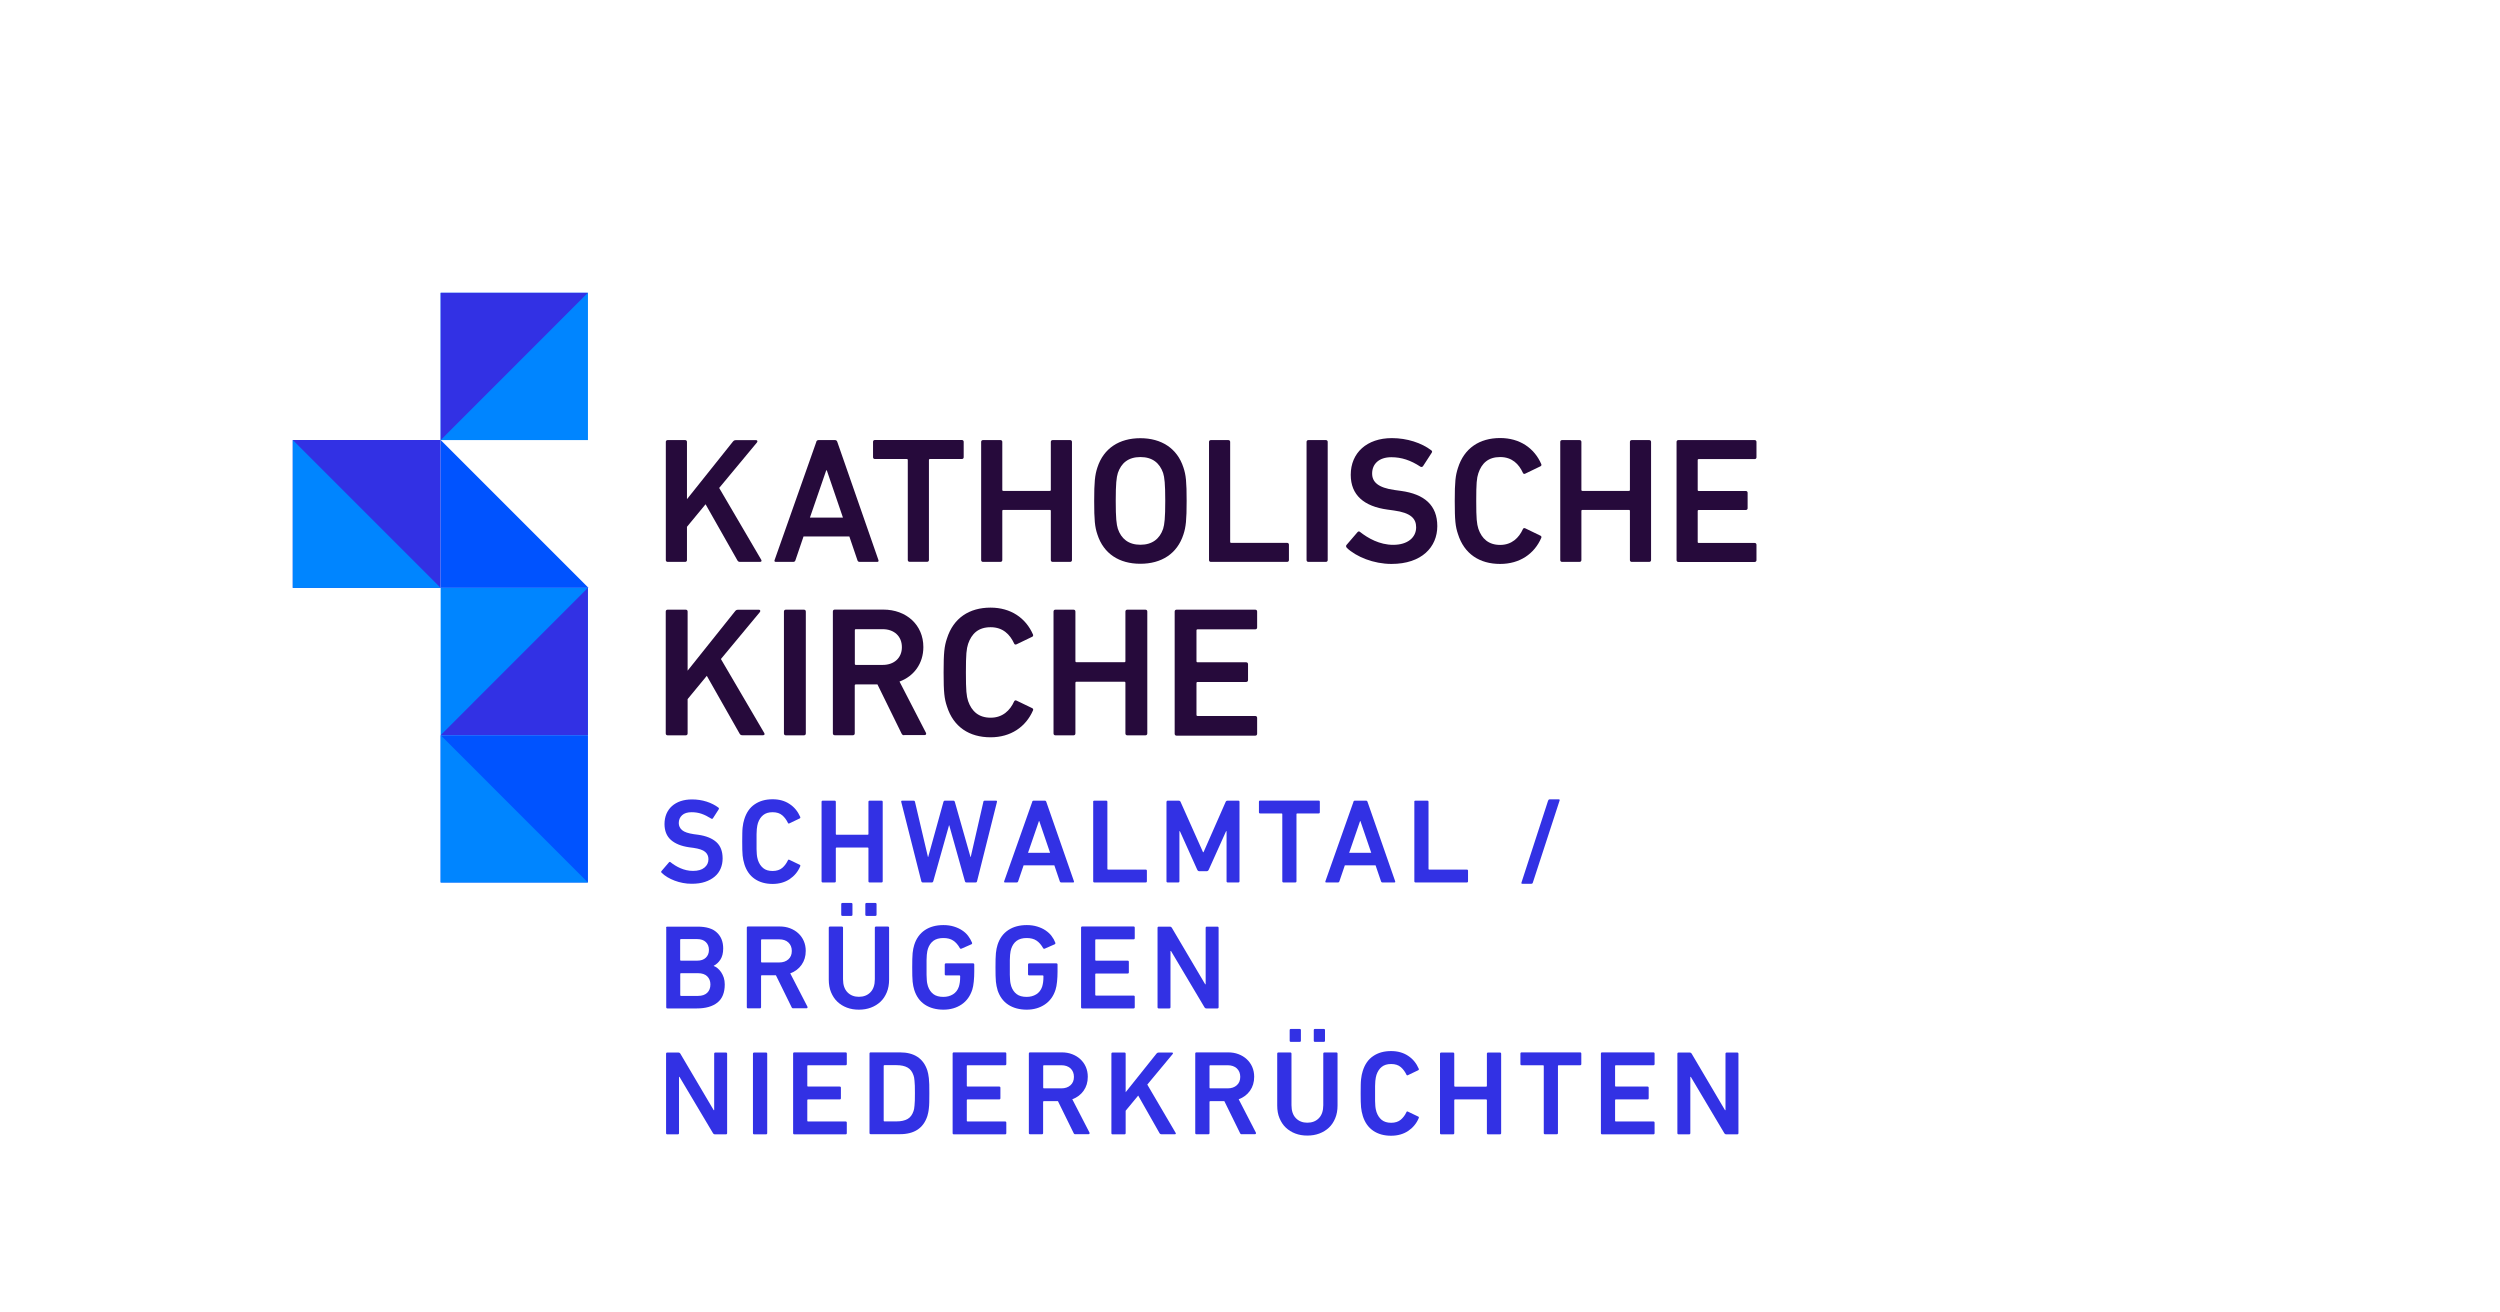
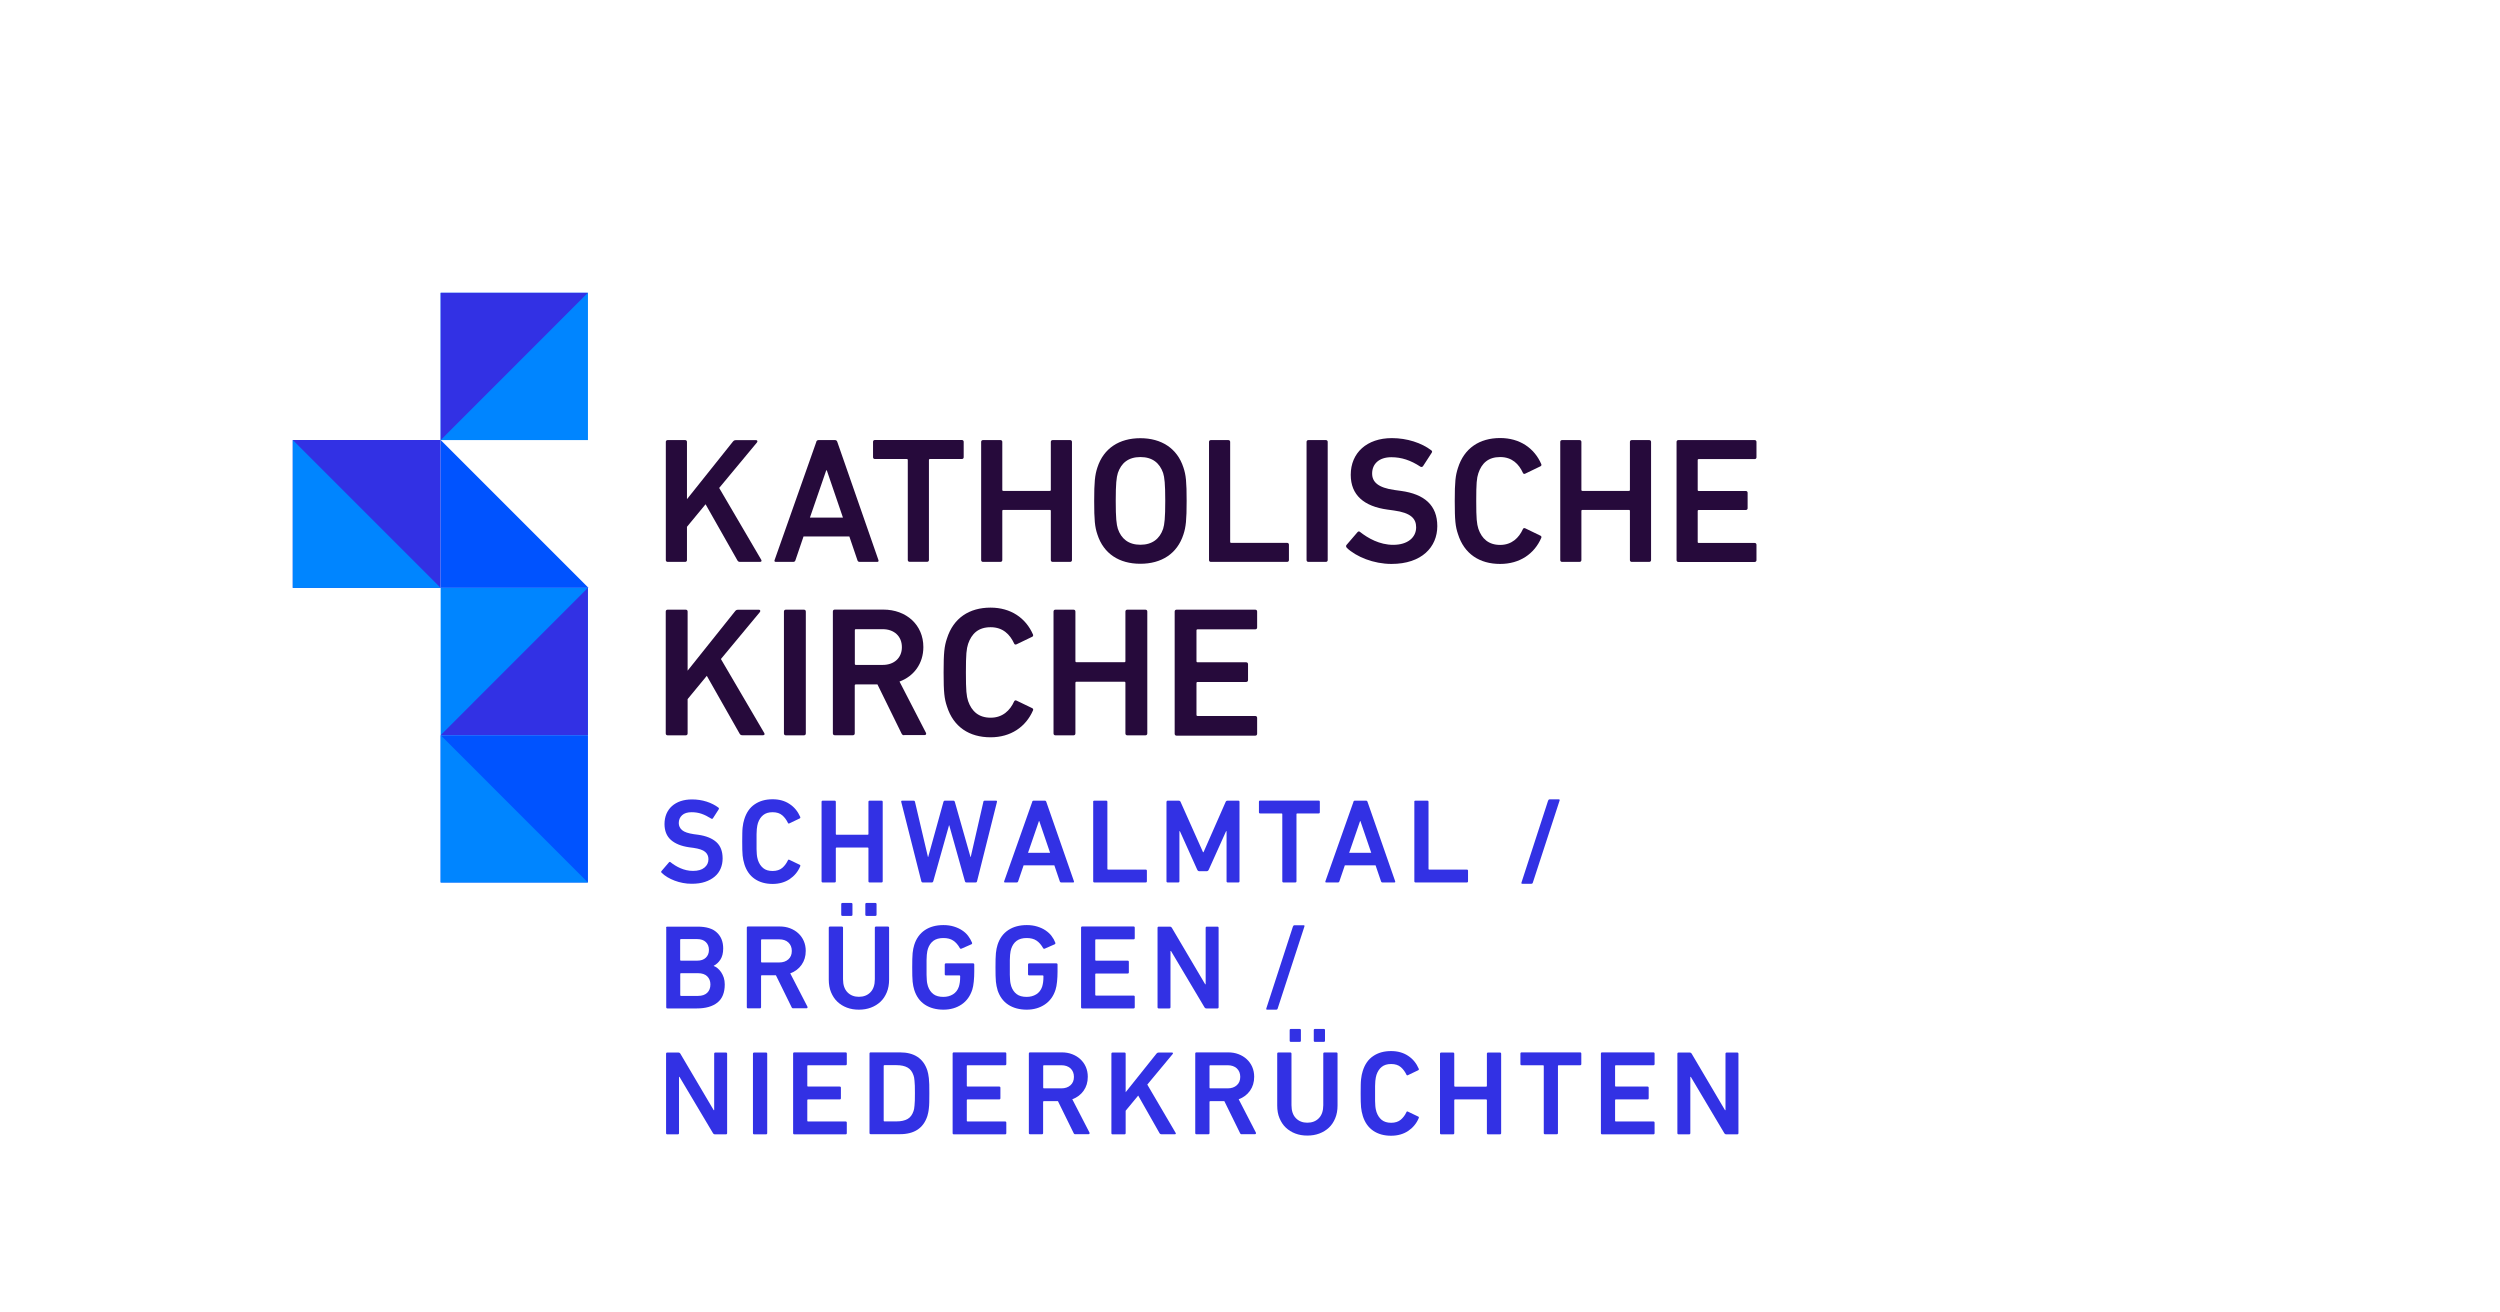
<svg xmlns="http://www.w3.org/2000/svg" viewBox="0 0 305 160">
  <defs>
    <style>
      .cls-1 {
        fill: none;
      }

      .cls-2 {
        fill: #0085ff;
      }

      .cls-3 {
        fill: #0053ff;
      }

      .cls-4 {
        fill: #260a3b;
      }

      .cls-5 {
        fill: #3231e4;
      }
    </style>
  </defs>
  <rect class="cls-1" x="0" y="0" width="305" height="160" />
  <path class="cls-4" d="M81.22,74.61c0-.14.09-.23.23-.23h2.21c.14,0,.23.09.23.23v7.21l5.79-7.25c.11-.14.2-.18.36-.18h2.57c.14,0,.2.16.09.29l-4.75,5.72,5.29,9.03c.09.16.02.27-.16.27h-2.5c-.18,0-.25-.05-.34-.18l-4.01-7.07-2.34,2.84v4.19c0,.14-.09.23-.23.23h-2.21c-.14,0-.23-.09-.23-.23v-14.87Z" />
  <path class="cls-4" d="M95.64,74.61c0-.14.09-.23.23-.23h2.21c.14,0,.23.09.23.23v14.87c0,.14-.09.23-.23.23h-2.21c-.14,0-.23-.09-.23-.23v-14.87Z" />
  <path class="cls-4" d="M110.32,89.7c-.18,0-.27-.07-.34-.23l-2.93-5.97h-2.64c-.09,0-.13.05-.13.14v5.83c0,.14-.09.23-.23.23h-2.21c-.14,0-.23-.09-.23-.23v-14.87c0-.14.09-.23.23-.23h5.92c2.82,0,4.89,1.87,4.89,4.57,0,2.01-1.15,3.56-2.91,4.21l3.22,6.24c.09.16,0,.29-.16.29h-2.5ZM110.03,78.95c0-1.33-.95-2.19-2.34-2.19h-3.27c-.09,0-.13.04-.13.14v4.08c0,.09.04.14.13.14h3.27c1.4,0,2.34-.86,2.34-2.16Z" />
  <path class="cls-4" d="M115.12,82.04c0-2.43.09-3.2.41-4.15.79-2.5,2.73-3.76,5.32-3.76,2.46,0,4.3,1.26,5.18,3.29.04.11,0,.23-.11.27l-1.91.92c-.14.07-.25,0-.29-.11-.5-1.08-1.35-1.98-2.86-1.98s-2.32.79-2.75,2.03c-.2.63-.27,1.24-.27,3.49s.07,2.86.27,3.49c.43,1.24,1.28,2.03,2.75,2.03s2.37-.9,2.86-1.98c.05-.11.16-.18.29-.11l1.91.92c.11.05.16.16.11.27-.88,2.03-2.73,3.29-5.18,3.29-2.59,0-4.53-1.26-5.32-3.76-.32-.95-.41-1.71-.41-4.14Z" />
  <path class="cls-4" d="M128.53,74.61c0-.14.09-.23.23-.23h2.21c.14,0,.23.09.23.23v6.04c0,.09.04.14.14.14h5.83c.09,0,.13-.04.13-.14v-6.04c0-.14.09-.23.23-.23h2.21c.14,0,.23.09.23.23v14.87c0,.14-.09.23-.23.23h-2.21c-.14,0-.23-.09-.23-.23v-6.17c0-.09-.04-.14-.13-.14h-5.83c-.09,0-.14.05-.14.14v6.17c0,.14-.09.23-.23.23h-2.21c-.14,0-.23-.09-.23-.23v-14.87Z" />
  <path class="cls-4" d="M143.31,74.61c0-.14.09-.23.23-.23h9.6c.14,0,.23.09.23.23v1.94c0,.14-.09.23-.23.23h-7.03c-.09,0-.14.04-.14.14v3.74c0,.09.05.14.14.14h5.92c.14,0,.23.09.23.23v1.94c0,.14-.09.23-.23.23h-5.92c-.09,0-.14.05-.14.14v3.87c0,.09.05.14.14.14h7.03c.14,0,.23.09.23.23v1.94c0,.14-.09.23-.23.23h-9.6c-.14,0-.23-.09-.23-.23v-14.87Z" />
  <path class="cls-4" d="M81.23,53.91c0-.13.09-.22.22-.22h2.14c.13,0,.22.09.22.22v6.99l5.61-7.03c.11-.13.2-.17.35-.17h2.49c.13,0,.2.15.09.28l-4.61,5.55,5.13,8.76c.09.15.02.26-.15.26h-2.42c-.17,0-.24-.04-.33-.17l-3.89-6.86-2.27,2.75v4.06c0,.13-.09.22-.22.22h-2.14c-.13,0-.22-.09-.22-.22v-14.42Z" />
  <path class="cls-4" d="M99.58,53.91c.04-.13.13-.22.28-.22h2.01c.15,0,.24.09.28.22l5.02,14.42c.04.13,0,.22-.15.22h-2.14c-.15,0-.24-.07-.28-.22l-.98-2.88h-5.59l-.98,2.88c-.04.15-.13.22-.28.22h-2.12c-.15,0-.2-.09-.15-.22l5.09-14.42ZM102.84,63.15l-1.97-5.77h-.07l-1.99,5.77h4.02Z" />
  <path class="cls-4" d="M110.97,68.54c-.13,0-.22-.09-.22-.22v-12.19c0-.09-.04-.13-.13-.13h-3.89c-.13,0-.22-.09-.22-.22v-1.88c0-.13.09-.22.22-.22h10.62c.13,0,.22.09.22.22v1.88c0,.13-.09.22-.22.22h-3.89c-.09,0-.13.04-.13.13v12.19c0,.13-.09.22-.22.22h-2.14Z" />
  <path class="cls-4" d="M119.7,53.91c0-.13.09-.22.22-.22h2.14c.13,0,.22.09.22.22v5.85c0,.09.04.13.13.13h5.66c.09,0,.13-.04.13-.13v-5.85c0-.13.09-.22.22-.22h2.14c.13,0,.22.09.22.22v14.42c0,.13-.09.22-.22.22h-2.14c-.13,0-.22-.09-.22-.22v-5.99c0-.09-.04-.13-.13-.13h-5.66c-.09,0-.13.04-.13.13v5.99c0,.13-.09.22-.22.22h-2.14c-.13,0-.22-.09-.22-.22v-14.42Z" />
  <path class="cls-4" d="M133.88,65.2c-.31-.92-.39-1.75-.39-4.08s.09-3.17.39-4.08c.76-2.36,2.69-3.58,5.24-3.58s4.5,1.22,5.26,3.58c.31.92.39,1.75.39,4.08s-.09,3.17-.39,4.08c-.76,2.36-2.69,3.58-5.26,3.58s-4.48-1.22-5.24-3.58ZM141.9,64.52c.17-.55.26-1.31.26-3.41s-.09-2.86-.26-3.41c-.42-1.2-1.29-1.94-2.77-1.94s-2.34.74-2.75,1.94c-.17.55-.26,1.29-.26,3.41s.09,2.86.26,3.41c.41,1.2,1.29,1.94,2.75,1.94s2.36-.74,2.77-1.94Z" />
  <path class="cls-4" d="M147.5,53.91c0-.13.09-.22.22-.22h2.14c.13,0,.22.09.22.22v12.19c0,.09.04.13.13.13h6.82c.13,0,.22.09.22.22v1.88c0,.13-.09.22-.22.22h-9.31c-.13,0-.22-.09-.22-.22v-14.42Z" />
  <path class="cls-4" d="M159.4,53.91c0-.13.09-.22.22-.22h2.14c.13,0,.22.09.22.22v14.42c0,.13-.09.22-.22.22h-2.14c-.13,0-.22-.09-.22-.22v-14.42Z" />
  <path class="cls-4" d="M164.31,66.82c-.09-.09-.13-.22-.04-.33l1.35-1.57c.09-.11.22-.11.31-.02.96.76,2.38,1.57,4.04,1.57,1.77,0,2.8-.9,2.8-2.14,0-1.07-.66-1.77-2.71-2.05l-.79-.11c-2.86-.39-4.48-1.77-4.48-4.24,0-2.69,1.97-4.48,5.02-4.48,1.86,0,3.63.59,4.81,1.49.11.09.13.17.04.31l-1.05,1.62c-.09.11-.2.13-.31.07-1.2-.79-2.32-1.16-3.56-1.16-1.51,0-2.34.83-2.34,1.99,0,1.03.72,1.73,2.73,2.01l.79.11c2.86.39,4.43,1.75,4.43,4.3s-1.9,4.61-5.59,4.61c-2.18,0-4.3-.87-5.46-1.97Z" />
  <path class="cls-4" d="M177.48,61.11c0-2.36.09-3.1.39-4.02.76-2.42,2.64-3.65,5.15-3.65,2.38,0,4.17,1.22,5.02,3.19.04.11,0,.22-.11.26l-1.86.9c-.13.07-.24,0-.28-.11-.48-1.05-1.31-1.92-2.77-1.92s-2.25.76-2.66,1.97c-.2.61-.26,1.2-.26,3.39s.07,2.77.26,3.39c.41,1.2,1.24,1.97,2.66,1.97s2.29-.87,2.77-1.92c.04-.11.15-.17.28-.11l1.86.9c.11.04.15.15.11.26-.85,1.97-2.64,3.19-5.02,3.19-2.51,0-4.39-1.22-5.15-3.65-.31-.92-.39-1.66-.39-4.02Z" />
  <path class="cls-4" d="M190.35,53.91c0-.13.09-.22.22-.22h2.14c.13,0,.22.09.22.22v5.85c0,.09.04.13.13.13h5.66c.09,0,.13-.04.13-.13v-5.85c0-.13.09-.22.22-.22h2.14c.13,0,.22.09.22.22v14.42c0,.13-.09.22-.22.22h-2.14c-.13,0-.22-.09-.22-.22v-5.99c0-.09-.04-.13-.13-.13h-5.66c-.09,0-.13.04-.13.13v5.99c0,.13-.09.22-.22.22h-2.14c-.13,0-.22-.09-.22-.22v-14.42Z" />
  <path class="cls-4" d="M204.54,53.91c0-.13.09-.22.22-.22h9.31c.13,0,.22.09.22.22v1.88c0,.13-.09.22-.22.22h-6.82c-.09,0-.13.04-.13.13v3.63c0,.09.04.13.13.13h5.74c.13,0,.22.09.22.22v1.88c0,.13-.09.22-.22.22h-5.74c-.09,0-.13.04-.13.13v3.76c0,.09.04.13.13.13h6.82c.13,0,.22.09.22.22v1.88c0,.13-.09.22-.22.22h-9.31c-.13,0-.22-.09-.22-.22v-14.42Z" />
  <g>
    <rect class="cls-5" x="35.72" y="53.68" width="18.04" height="18.04" />
    <polygon class="cls-2" points="35.72 53.68 35.72 71.72 53.76 71.72 35.72 53.68" />
  </g>
  <g>
    <rect class="cls-2" x="53.76" y="35.72" width="17.97" height="17.97" />
    <polyline class="cls-5" points="71.72 35.72 53.76 35.72 53.76 53.69" />
  </g>
  <g>
    <rect class="cls-2" x="53.76" y="71.72" width="17.97" height="17.97" />
    <polyline class="cls-5" points="53.76 89.69 71.72 89.69 71.72 71.72" />
  </g>
  <g>
    <rect class="cls-3" x="53.76" y="89.69" width="17.97" height="17.97" />
    <polyline class="cls-2" points="71.72 107.66 53.76 107.66 53.76 89.69" />
  </g>
  <polygon class="cls-3" points="53.76 71.72 71.8 71.72 53.76 53.68 53.76 71.72" />
  <g>
    <path class="cls-5" d="M84.39,107.82c-.37,0-.73-.03-1.08-.1-.35-.07-.69-.16-1-.28-.32-.12-.61-.26-.88-.42s-.5-.34-.7-.53c-.08-.08-.09-.15-.03-.22l.91-1.06c.07-.08.14-.08.21-.01.16.13.33.25.54.38s.42.24.65.34.47.18.73.24.52.09.81.09c.6,0,1.06-.13,1.39-.4.33-.27.49-.61.49-1.03,0-.36-.13-.66-.4-.89-.26-.23-.74-.39-1.42-.49l-.53-.07c-.97-.14-1.71-.44-2.23-.9-.52-.46-.78-1.11-.78-1.94,0-.45.08-.86.23-1.23.16-.37.38-.69.67-.95.29-.26.65-.47,1.06-.61.42-.14.88-.21,1.4-.21.62,0,1.22.09,1.78.27.56.18,1.04.43,1.44.73.07.06.08.13.03.21l-.7,1.09c-.06.08-.13.09-.21.04-.41-.26-.81-.46-1.19-.59-.38-.13-.78-.19-1.2-.19-.51,0-.9.12-1.17.37-.27.25-.4.57-.4.96,0,.34.14.63.41.86.27.23.75.39,1.43.49l.53.07c.97.14,1.71.44,2.22.9.51.46.76,1.13.76,1.99,0,.44-.08.85-.24,1.23-.16.38-.4.71-.72.98-.32.27-.71.49-1.19.65-.47.16-1.01.23-1.63.23Z" />
    <path class="cls-5" d="M90.8,105.37c-.05-.16-.09-.31-.12-.46-.03-.15-.06-.33-.08-.53s-.03-.44-.04-.71c0-.27-.01-.6-.01-1.01s0-.72.01-1c0-.27.02-.51.04-.71.02-.2.05-.38.08-.53s.08-.31.12-.46c.25-.82.68-1.44,1.28-1.84.6-.41,1.33-.61,2.18-.61.8,0,1.49.19,2.07.58.58.38,1.01.91,1.3,1.58.03.09,0,.15-.07.18l-1.25.6c-.09.05-.15.02-.19-.07-.17-.35-.39-.66-.68-.91-.29-.25-.68-.38-1.18-.38s-.86.12-1.15.35c-.29.23-.5.56-.64.97-.03.11-.06.21-.08.32s-.04.25-.06.42-.02.38-.03.62,0,.55,0,.91,0,.68,0,.92.01.44.03.61.03.31.06.42.05.22.08.31c.14.41.35.73.64.97s.67.35,1.15.35.89-.13,1.18-.38c.29-.25.51-.56.68-.91.04-.1.1-.12.19-.07l1.25.6c.08.03.1.09.07.18-.28.67-.72,1.19-1.3,1.58-.58.38-1.27.58-2.07.58-.85,0-1.58-.2-2.18-.61-.6-.41-1.03-1.02-1.28-1.84Z" />
    <path class="cls-5" d="M100.23,97.83c0-.1.05-.15.15-.15h1.44c.1,0,.15.05.15.15v3.92c0,.06.03.09.09.09h3.8c.06,0,.09-.03.09-.09v-3.92c0-.1.05-.15.15-.15h1.44c.1,0,.15.05.15.15v9.68c0,.1-.05.15-.15.15h-1.44c-.1,0-.15-.05-.15-.15v-4.02c0-.06-.03-.09-.09-.09h-3.8c-.06,0-.09.03-.09.09v4.02c0,.1-.05.15-.15.15h-1.44c-.1,0-.15-.05-.15-.15v-9.68Z" />
    <path class="cls-5" d="M117.9,107.66c-.09,0-.15-.05-.18-.15l-1.91-6.82h-.03l-1.92,6.82c-.03.1-.09.15-.18.15h-1.1c-.09,0-.15-.05-.18-.15l-2.45-9.68c-.02-.1.02-.15.12-.15h1.38c.1,0,.16.05.18.15l1.58,6.72h.03l1.86-6.72c.03-.1.09-.15.18-.15h1.03c.09,0,.15.05.18.15l1.91,6.72h.03l1.54-6.72c0-.1.07-.15.18-.15h1.36c.1,0,.14.05.12.15l-2.43,9.68c-.02.1-.08.15-.18.15h-1.11Z" />
    <path class="cls-5" d="M125.92,97.83c.03-.1.09-.15.19-.15h1.35c.1,0,.16.05.19.15l3.37,9.68c.03.1,0,.15-.1.15h-1.44c-.1,0-.16-.05-.19-.15l-.66-1.94h-3.75l-.66,1.94c-.03.1-.09.15-.19.15h-1.42c-.1,0-.13-.05-.1-.15l3.42-9.68ZM128.11,104.04l-1.32-3.87h-.04l-1.33,3.87h2.7Z" />
    <path class="cls-5" d="M133.36,97.83c0-.1.05-.15.15-.15h1.44c.1,0,.15.05.15.15v8.17c0,.06.03.09.09.09h4.58c.1,0,.15.05.15.15v1.27c0,.1-.05.15-.15.15h-6.25c-.1,0-.15-.05-.15-.15v-9.68Z" />
    <path class="cls-5" d="M142.32,97.83c0-.1.05-.15.15-.15h1.31c.13,0,.21.05.25.15l2.74,6.14h.06l2.7-6.14c.04-.1.12-.15.25-.15h1.29c.1,0,.15.05.15.15v9.68c0,.1-.05.15-.15.15h-1.28c-.1,0-.15-.05-.15-.15v-6.1h-.06l-2.11,4.69c-.06.13-.15.19-.28.19h-.85c-.13,0-.22-.06-.28-.19l-2.11-4.69h-.06v6.1c0,.1-.05.15-.15.15h-1.28c-.1,0-.15-.05-.15-.15v-9.68Z" />
    <path class="cls-5" d="M156.59,107.66c-.1,0-.15-.05-.15-.15v-8.18c0-.06-.03-.09-.09-.09h-2.61c-.1,0-.15-.05-.15-.15v-1.27c0-.1.05-.15.15-.15h7.13c.1,0,.15.05.15.15v1.27c0,.1-.05.15-.15.15h-2.61c-.06,0-.09.03-.09.09v8.18c0,.1-.05.15-.15.15h-1.44Z" />
    <path class="cls-5" d="M165.11,97.83c.03-.1.09-.15.19-.15h1.35c.1,0,.16.05.19.15l3.37,9.68c.03.1,0,.15-.1.15h-1.44c-.1,0-.16-.05-.19-.15l-.66-1.94h-3.75l-.66,1.94c-.03.1-.09.15-.19.15h-1.42c-.1,0-.13-.05-.1-.15l3.42-9.68ZM167.29,104.04l-1.32-3.87h-.04l-1.33,3.87h2.7Z" />
    <path class="cls-5" d="M172.54,97.83c0-.1.05-.15.15-.15h1.44c.1,0,.15.05.15.15v8.17c0,.06.03.09.09.09h4.58c.1,0,.15.05.15.15v1.27c0,.1-.05.15-.15.15h-6.25c-.1,0-.15-.05-.15-.15v-9.68Z" />
    <path class="cls-5" d="M188.88,97.67c.03-.1.09-.15.19-.15h1.1c.1,0,.13.05.1.15l-3.26,10c-.03.1-.09.15-.19.15h-1.1c-.1,0-.13-.05-.1-.15l3.25-10Z" />
    <path class="cls-5" d="M81.26,113.2c0-.1.05-.15.15-.15h3.71c1.06,0,1.84.24,2.35.73.51.48.76,1.13.76,1.93,0,.57-.12,1.02-.34,1.36s-.5.59-.81.75v.03c.16.06.31.15.47.28s.3.29.43.48c.13.19.23.41.32.66.08.25.12.53.12.83,0,1-.3,1.74-.89,2.21-.6.48-1.44.72-2.54.72h-3.56c-.1,0-.15-.05-.15-.15v-9.68ZM85.07,117.2c.44,0,.79-.12,1.04-.36.25-.24.38-.55.38-.95s-.13-.72-.38-.96c-.25-.24-.6-.36-1.04-.36h-2c-.06,0-.09.03-.09.09v2.45c0,.06.03.09.09.09h2ZM82.99,121.41c0,.06.03.09.09.09h2.08c.49,0,.86-.13,1.12-.38.26-.25.39-.59.39-1.01s-.13-.74-.39-1c-.26-.25-.63-.38-1.12-.38h-2.08c-.06,0-.09.03-.09.09v2.6Z" />
    <path class="cls-5" d="M96.79,123.02c-.11,0-.18-.05-.22-.15l-1.91-3.89h-1.72c-.06,0-.09.03-.09.09v3.8c0,.1-.05.15-.15.15h-1.44c-.1,0-.15-.05-.15-.15v-9.69c0-.1.05-.15.15-.15h3.86c.46,0,.88.07,1.27.22.39.15.72.35,1,.61.28.26.51.57.67.94s.24.77.24,1.21c0,.66-.17,1.22-.51,1.7-.34.48-.8.83-1.38,1.04l2.1,4.07s.03.09,0,.13c-.03.04-.06.06-.11.06h-1.63ZM95.07,117.42c.46,0,.83-.13,1.11-.38s.42-.59.42-1.02-.14-.78-.42-1.04-.65-.38-1.11-.38h-2.13c-.06,0-.09.03-.09.09v2.64c0,.06.03.09.09.09h2.13Z" />
    <path class="cls-5" d="M104.78,121.61c.58,0,1.05-.18,1.41-.55.36-.37.54-.9.54-1.59v-6.28c0-.1.05-.15.15-.15h1.44c.1,0,.15.05.15.15v6.32c0,.58-.09,1.09-.28,1.55-.19.46-.44.84-.77,1.15-.33.31-.72.55-1.17.72-.45.17-.94.25-1.47.25s-1.01-.08-1.46-.25c-.45-.17-.83-.41-1.16-.72-.33-.31-.58-.7-.77-1.15-.19-.45-.28-.97-.28-1.55v-6.32c0-.1.05-.15.15-.15h1.44c.1,0,.15.05.15.15v6.28c0,.69.18,1.22.54,1.59.36.37.83.55,1.39.55ZM102.78,111.74c-.1,0-.15-.05-.15-.15v-1.28c0-.1.05-.15.15-.15h1.07c.1,0,.15.05.15.15v1.28c0,.1-.05.15-.15.15h-1.07ZM105.72,111.74c-.1,0-.15-.05-.15-.15v-1.28c0-.1.05-.15.15-.15h1.07c.1,0,.15.05.15.15v1.28c0,.1-.05.15-.15.15h-1.07Z" />
    <path class="cls-5" d="M111.54,120.77c-.05-.16-.09-.31-.12-.47-.03-.16-.06-.34-.08-.54-.02-.21-.03-.45-.04-.73,0-.28-.01-.61-.01-1.01s0-.73.01-1.01.02-.52.04-.73c.02-.21.05-.39.08-.54.03-.16.08-.31.12-.47.25-.79.69-1.39,1.3-1.8.62-.41,1.37-.61,2.26-.61.47,0,.89.06,1.28.18.38.12.72.27,1.01.47.29.19.54.42.73.68s.35.53.46.8c.04.09.02.16-.06.21l-1.23.54c-.09.03-.15,0-.19-.07-.22-.4-.49-.71-.81-.92-.31-.21-.71-.31-1.2-.31s-.91.11-1.22.34c-.3.23-.52.55-.66.96-.03.09-.06.19-.08.31s-.04.26-.06.44c-.01.17-.02.39-.03.64,0,.25,0,.55,0,.9s0,.65,0,.9c0,.25.01.46.03.64.01.17.03.32.06.44s.05.22.08.31c.14.41.36.73.66.96.3.23.71.34,1.22.34.44,0,.83-.1,1.17-.31.34-.21.58-.52.72-.93.05-.16.09-.34.12-.55s.04-.45.04-.74c0-.06-.03-.09-.09-.09h-1.64c-.1,0-.15-.05-.15-.15v-1.17c0-.1.05-.15.15-.15h3.3c.1,0,.15.05.15.15v.87c0,.41-.02.81-.06,1.21-.04.4-.1.72-.18.97-.25.78-.68,1.39-1.3,1.81-.62.42-1.36.64-2.22.64s-1.64-.2-2.26-.61c-.62-.41-1.05-1.01-1.3-1.8Z" />
    <path class="cls-5" d="M121.7,120.77c-.05-.16-.09-.31-.12-.47-.03-.16-.06-.34-.08-.54-.02-.21-.03-.45-.04-.73,0-.28-.01-.61-.01-1.01s0-.73.01-1.01.02-.52.04-.73c.02-.21.05-.39.08-.54.03-.16.08-.31.12-.47.25-.79.69-1.39,1.31-1.8s1.37-.61,2.26-.61c.47,0,.89.06,1.28.18.38.12.72.27,1.01.47s.54.42.73.68c.2.26.35.53.45.8.04.09.02.16-.06.21l-1.23.54c-.09.03-.15,0-.19-.07-.23-.4-.49-.71-.81-.92-.31-.21-.71-.31-1.2-.31s-.91.11-1.22.34-.52.55-.66.96c-.03.09-.06.19-.08.31s-.04.26-.06.44c-.01.17-.03.39-.03.64,0,.25,0,.55,0,.9s0,.65,0,.9c0,.25.01.46.03.64.01.17.03.32.06.44s.05.22.08.31c.14.41.36.73.66.96.3.23.71.34,1.22.34.44,0,.83-.1,1.17-.31.34-.21.58-.52.72-.93.05-.16.09-.34.12-.55.03-.21.04-.45.04-.74,0-.06-.03-.09-.09-.09h-1.64c-.1,0-.15-.05-.15-.15v-1.17c0-.1.05-.15.15-.15h3.3c.1,0,.15.05.15.15v.87c0,.41-.02.81-.06,1.21-.04.4-.1.72-.18.97-.24.78-.68,1.39-1.3,1.81s-1.36.64-2.22.64-1.64-.2-2.26-.61-1.05-1.01-1.31-1.8Z" />
    <path class="cls-5" d="M131.89,113.18c0-.1.05-.15.15-.15h6.25c.1,0,.15.05.15.15v1.27c0,.1-.05.15-.15.15h-4.58c-.06,0-.09.03-.09.09v2.42c0,.06.03.09.09.09h3.86c.1,0,.15.05.15.15v1.27c0,.1-.05.15-.15.15h-3.86c-.06,0-.09.03-.09.09v2.51c0,.06.03.09.09.09h4.58c.1,0,.15.05.15.15v1.27c0,.1-.05.15-.15.15h-6.25c-.1,0-.15-.05-.15-.15v-9.69Z" />
    <path class="cls-5" d="M141.22,113.2c0-.1.05-.15.15-.15h1.35c.11,0,.19.05.25.15l4.06,6.88h.06v-6.88c0-.1.05-.15.15-.15h1.28c.1,0,.15.05.15.15v9.68c0,.1-.05.15-.15.15h-1.33c-.11,0-.19-.05-.25-.15l-4.08-6.86h-.06v6.86c0,.1-.05.15-.15.15h-1.28c-.1,0-.15-.05-.15-.15v-9.68Z" />
+     <path class="cls-5" d="M157.75,113.03c.03-.1.09-.15.19-.15h1.1c.1,0,.13.05.1.15l-3.26,10c-.03.1-.09.15-.19.15h-1.1c-.1,0-.13-.05-.1-.15l3.25-10h0Z" />
    <path class="cls-5" d="M81.26,128.56c0-.1.05-.15.15-.15h1.35c.11,0,.19.05.25.15l4.06,6.88h.06v-6.88c0-.1.05-.15.15-.15h1.28c.1,0,.15.05.15.15v9.68c0,.1-.05.15-.15.15h-1.33c-.11,0-.19-.05-.25-.15l-4.08-6.86h-.06v6.86c0,.1-.05.15-.15.15h-1.28c-.1,0-.15-.05-.15-.15v-9.68Z" />
    <path class="cls-5" d="M91.86,128.56c0-.1.05-.15.15-.15h1.44c.1,0,.15.05.15.15v9.68c0,.1-.05.15-.15.15h-1.44c-.1,0-.15-.05-.15-.15v-9.68Z" />
    <path class="cls-5" d="M96.76,128.54c0-.1.05-.15.15-.15h6.25c.1,0,.15.05.15.15v1.27c0,.1-.05.15-.15.15h-4.58c-.06,0-.09.03-.09.09v2.42c0,.06.03.09.09.09h3.86c.1,0,.15.05.15.15v1.27c0,.1-.05.15-.15.15h-3.86c-.06,0-.09.03-.09.09v2.51c0,.06.03.09.09.09h4.58c.1,0,.15.05.15.15v1.27c0,.1-.05.15-.15.15h-6.25c-.1,0-.15-.05-.15-.15v-9.69Z" />
    <path class="cls-5" d="M106.08,128.54c0-.1.05-.15.15-.15h3.57c1.74,0,2.86.74,3.34,2.22.04.13.07.26.1.4.03.14.06.32.08.52.02.21.04.46.05.76s.01.66.01,1.09,0,.8-.01,1.09c0,.3-.03.55-.05.76s-.05.38-.08.52c-.03.14-.06.28-.1.4-.48,1.48-1.59,2.22-3.34,2.22h-3.57c-.1,0-.15-.05-.15-.15v-9.69ZM107.81,136.72c0,.06.03.09.09.09h1.48c.56,0,1-.1,1.34-.29s.58-.52.73-.97c.03-.07.05-.15.07-.26s.04-.23.05-.4.03-.36.04-.61c0-.24.01-.55.01-.91s0-.66-.01-.91c-.01-.24-.02-.45-.04-.61s-.03-.3-.05-.4-.04-.18-.07-.25c-.15-.45-.39-.77-.73-.96s-.78-.29-1.34-.29h-1.48c-.06,0-.09.03-.09.09v6.67Z" />
    <path class="cls-5" d="M116.22,128.54c0-.1.05-.15.15-.15h6.25c.1,0,.15.05.15.15v1.27c0,.1-.05.15-.15.15h-4.58c-.06,0-.09.03-.09.09v2.42c0,.06.03.09.09.09h3.86c.1,0,.15.05.15.15v1.27c0,.1-.05.15-.15.15h-3.86c-.06,0-.09.03-.09.09v2.51c0,.06.03.09.09.09h4.58c.1,0,.15.05.15.15v1.27c0,.1-.05.15-.15.15h-6.25c-.1,0-.15-.05-.15-.15v-9.69Z" />
    <path class="cls-5" d="M131.2,138.38c-.11,0-.18-.05-.22-.15l-1.91-3.89h-1.72c-.06,0-.09.03-.09.09v3.8c0,.1-.05.15-.15.15h-1.44c-.1,0-.15-.05-.15-.15v-9.69c0-.1.05-.15.15-.15h3.86c.46,0,.88.07,1.27.22.39.15.72.35,1,.61.28.26.51.57.67.94.16.37.24.77.24,1.21,0,.66-.17,1.22-.51,1.7-.34.48-.8.83-1.38,1.04l2.1,4.07s.03.09,0,.13-.06.06-.11.06h-1.63ZM129.49,132.78c.46,0,.83-.13,1.11-.38.28-.25.42-.59.42-1.02s-.14-.78-.42-1.04c-.28-.25-.65-.38-1.11-.38h-2.13c-.06,0-.09.03-.09.09v2.64c0,.06.03.09.09.09h2.13Z" />
    <path class="cls-5" d="M135.59,128.56c0-.1.05-.15.15-.15h1.44c.1,0,.15.05.15.15v4.69l3.77-4.72c.07-.08.15-.12.24-.12h1.67s.08.02.09.06,0,.08-.04.13l-3.09,3.72,3.45,5.88c.07.12.03.18-.1.18h-1.63c-.1,0-.17-.04-.22-.12l-2.61-4.6-1.53,1.85v2.73c0,.1-.05.15-.15.15h-1.44c-.1,0-.15-.05-.15-.15v-9.68Z" />
    <path class="cls-5" d="M151.5,138.38c-.11,0-.18-.05-.22-.15l-1.91-3.89h-1.72c-.06,0-.09.03-.09.09v3.8c0,.1-.05.15-.15.15h-1.44c-.1,0-.15-.05-.15-.15v-9.69c0-.1.05-.15.15-.15h3.86c.46,0,.88.07,1.27.22.39.15.72.35,1,.61.28.26.51.57.67.94.16.37.24.77.24,1.21,0,.66-.17,1.22-.51,1.7-.34.48-.8.83-1.38,1.04l2.1,4.07s.03.09,0,.13-.06.06-.11.06h-1.63ZM149.78,132.78c.46,0,.83-.13,1.11-.38.28-.25.42-.59.42-1.02s-.14-.78-.42-1.04c-.28-.25-.65-.38-1.11-.38h-2.13c-.06,0-.09.03-.09.09v2.64c0,.06.03.09.09.09h2.13Z" />
    <path class="cls-5" d="M159.49,136.97c.58,0,1.05-.18,1.41-.55.36-.37.54-.9.54-1.59v-6.28c0-.1.05-.15.15-.15h1.44c.1,0,.15.05.15.15v6.32c0,.58-.09,1.09-.28,1.55-.19.46-.44.84-.77,1.15-.33.31-.72.55-1.17.72-.45.17-.94.25-1.47.25s-1.01-.08-1.46-.25c-.45-.17-.83-.41-1.16-.72-.33-.31-.58-.7-.77-1.15-.19-.45-.28-.97-.28-1.55v-6.32c0-.1.05-.15.15-.15h1.44c.1,0,.15.05.15.15v6.28c0,.69.18,1.22.54,1.59.36.37.83.55,1.39.55ZM157.49,127.11c-.1,0-.15-.05-.15-.15v-1.28c0-.1.05-.15.15-.15h1.07c.1,0,.15.05.15.15v1.28c0,.1-.05.15-.15.15h-1.07ZM160.43,127.11c-.1,0-.15-.05-.15-.15v-1.28c0-.1.05-.15.15-.15h1.07c.1,0,.15.05.15.15v1.28c0,.1-.05.15-.15.15h-1.07Z" />
    <path class="cls-5" d="M166.25,136.09c-.05-.16-.09-.31-.12-.46-.03-.15-.06-.33-.08-.53s-.03-.44-.04-.71c0-.27-.01-.6-.01-1.01s0-.72.01-1c0-.27.02-.51.04-.71.02-.2.05-.38.08-.53s.08-.31.12-.46c.25-.82.68-1.44,1.28-1.84.6-.41,1.33-.61,2.18-.61.8,0,1.49.19,2.08.58.58.38,1.01.91,1.3,1.58.03.09,0,.15-.07.18l-1.25.6c-.09.05-.15.02-.19-.07-.17-.35-.39-.66-.68-.91s-.68-.38-1.18-.38-.86.12-1.15.35c-.29.23-.5.56-.64.97-.03.11-.06.21-.08.32s-.04.25-.06.42-.03.38-.03.62c0,.24,0,.55,0,.91s0,.68,0,.92c0,.24.01.44.03.61s.03.31.06.42.05.22.08.31c.14.41.35.73.64.97.29.23.67.35,1.15.35s.89-.13,1.18-.38.52-.56.68-.91c.04-.1.1-.12.19-.07l1.25.6c.08.03.1.09.07.18-.28.67-.72,1.19-1.3,1.58-.58.38-1.27.58-2.08.58-.85,0-1.58-.2-2.18-.61-.6-.41-1.03-1.02-1.28-1.84Z" />
    <path class="cls-5" d="M175.68,128.56c0-.1.05-.15.15-.15h1.44c.1,0,.15.05.15.15v3.92c0,.06.03.09.09.09h3.8c.06,0,.09-.03.09-.09v-3.92c0-.1.05-.15.15-.15h1.44c.1,0,.15.05.15.15v9.68c0,.1-.05.15-.15.15h-1.44c-.1,0-.15-.05-.15-.15v-4.02c0-.06-.03-.09-.09-.09h-3.8c-.06,0-.09.03-.09.09v4.02c0,.1-.05.15-.15.15h-1.44c-.1,0-.15-.05-.15-.15v-9.68Z" />
    <path class="cls-5" d="M188.49,138.38c-.1,0-.15-.05-.15-.15v-8.18c0-.06-.03-.09-.09-.09h-2.61c-.1,0-.15-.05-.15-.15v-1.27c0-.1.05-.15.15-.15h7.13c.1,0,.15.05.15.15v1.27c0,.1-.05.15-.15.15h-2.61c-.06,0-.09.03-.09.09v8.18c0,.1-.05.15-.15.15h-1.44Z" />
    <path class="cls-5" d="M195.31,128.54c0-.1.05-.15.15-.15h6.25c.1,0,.15.05.15.15v1.27c0,.1-.05.15-.15.15h-4.58c-.06,0-.09.03-.09.09v2.42c0,.06.03.09.09.09h3.86c.1,0,.15.05.15.15v1.27c0,.1-.05.15-.15.15h-3.86c-.06,0-.09.03-.09.09v2.51c0,.06.03.09.09.09h4.58c.1,0,.15.05.15.15v1.27c0,.1-.05.15-.15.15h-6.25c-.1,0-.15-.05-.15-.15v-9.69Z" />
    <path class="cls-5" d="M204.64,128.56c0-.1.05-.15.15-.15h1.35c.11,0,.19.05.25.15l4.06,6.88h.06v-6.88c0-.1.05-.15.15-.15h1.28c.1,0,.15.05.15.15v9.68c0,.1-.05.15-.15.15h-1.33c-.11,0-.19-.05-.25-.15l-4.08-6.86h-.06v6.86c0,.1-.05.15-.15.15h-1.28c-.1,0-.15-.05-.15-.15v-9.68Z" />
  </g>
</svg>
